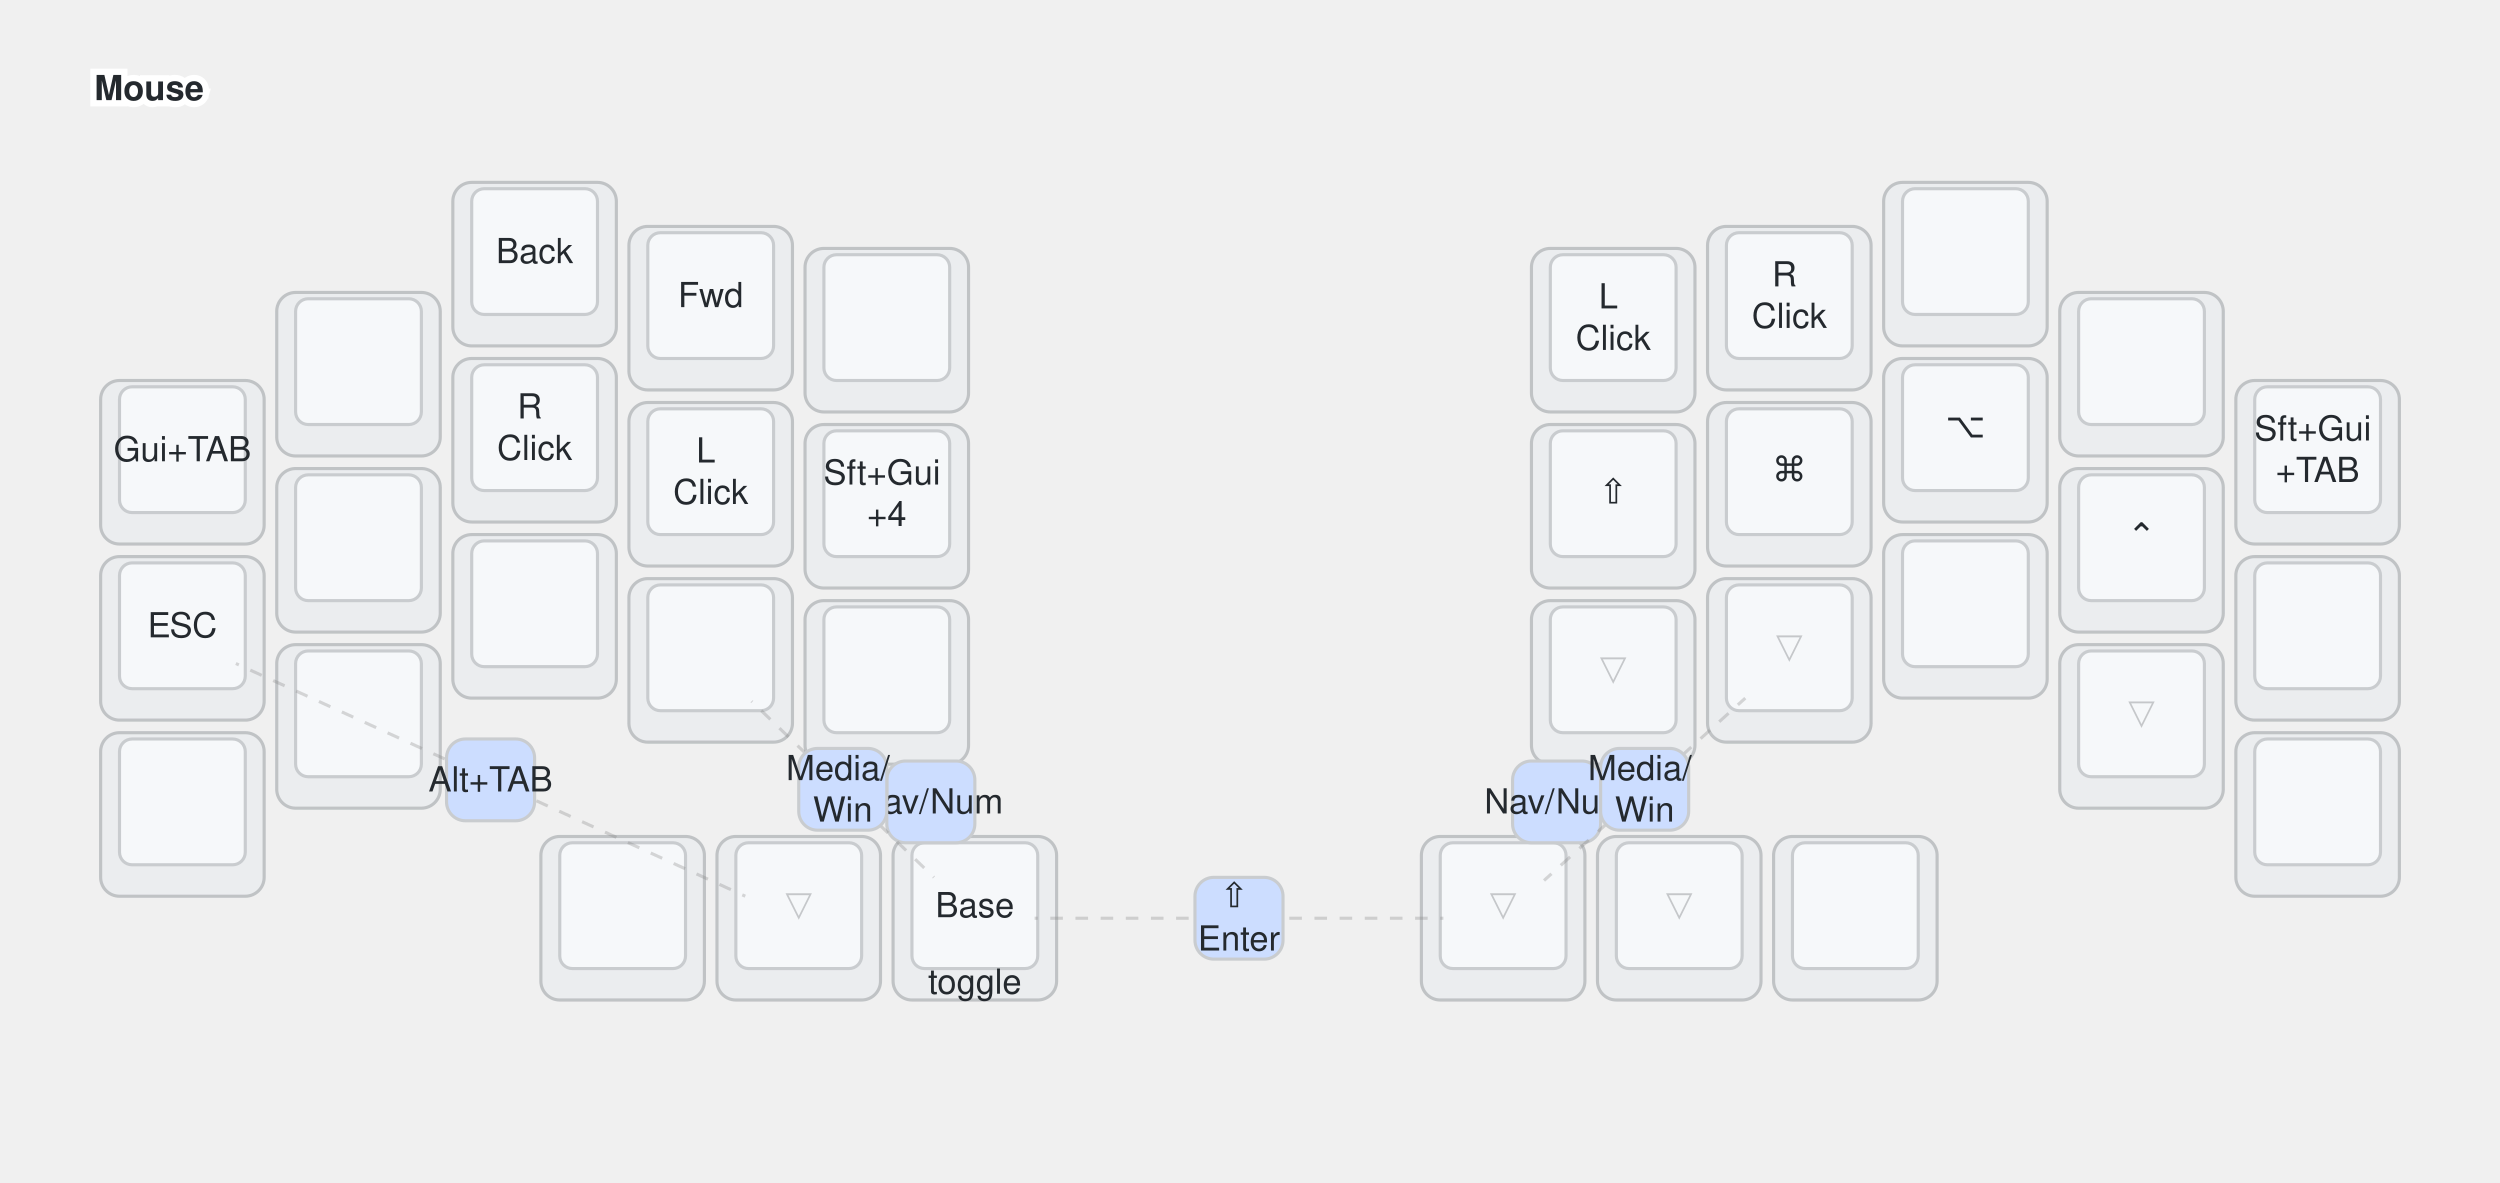
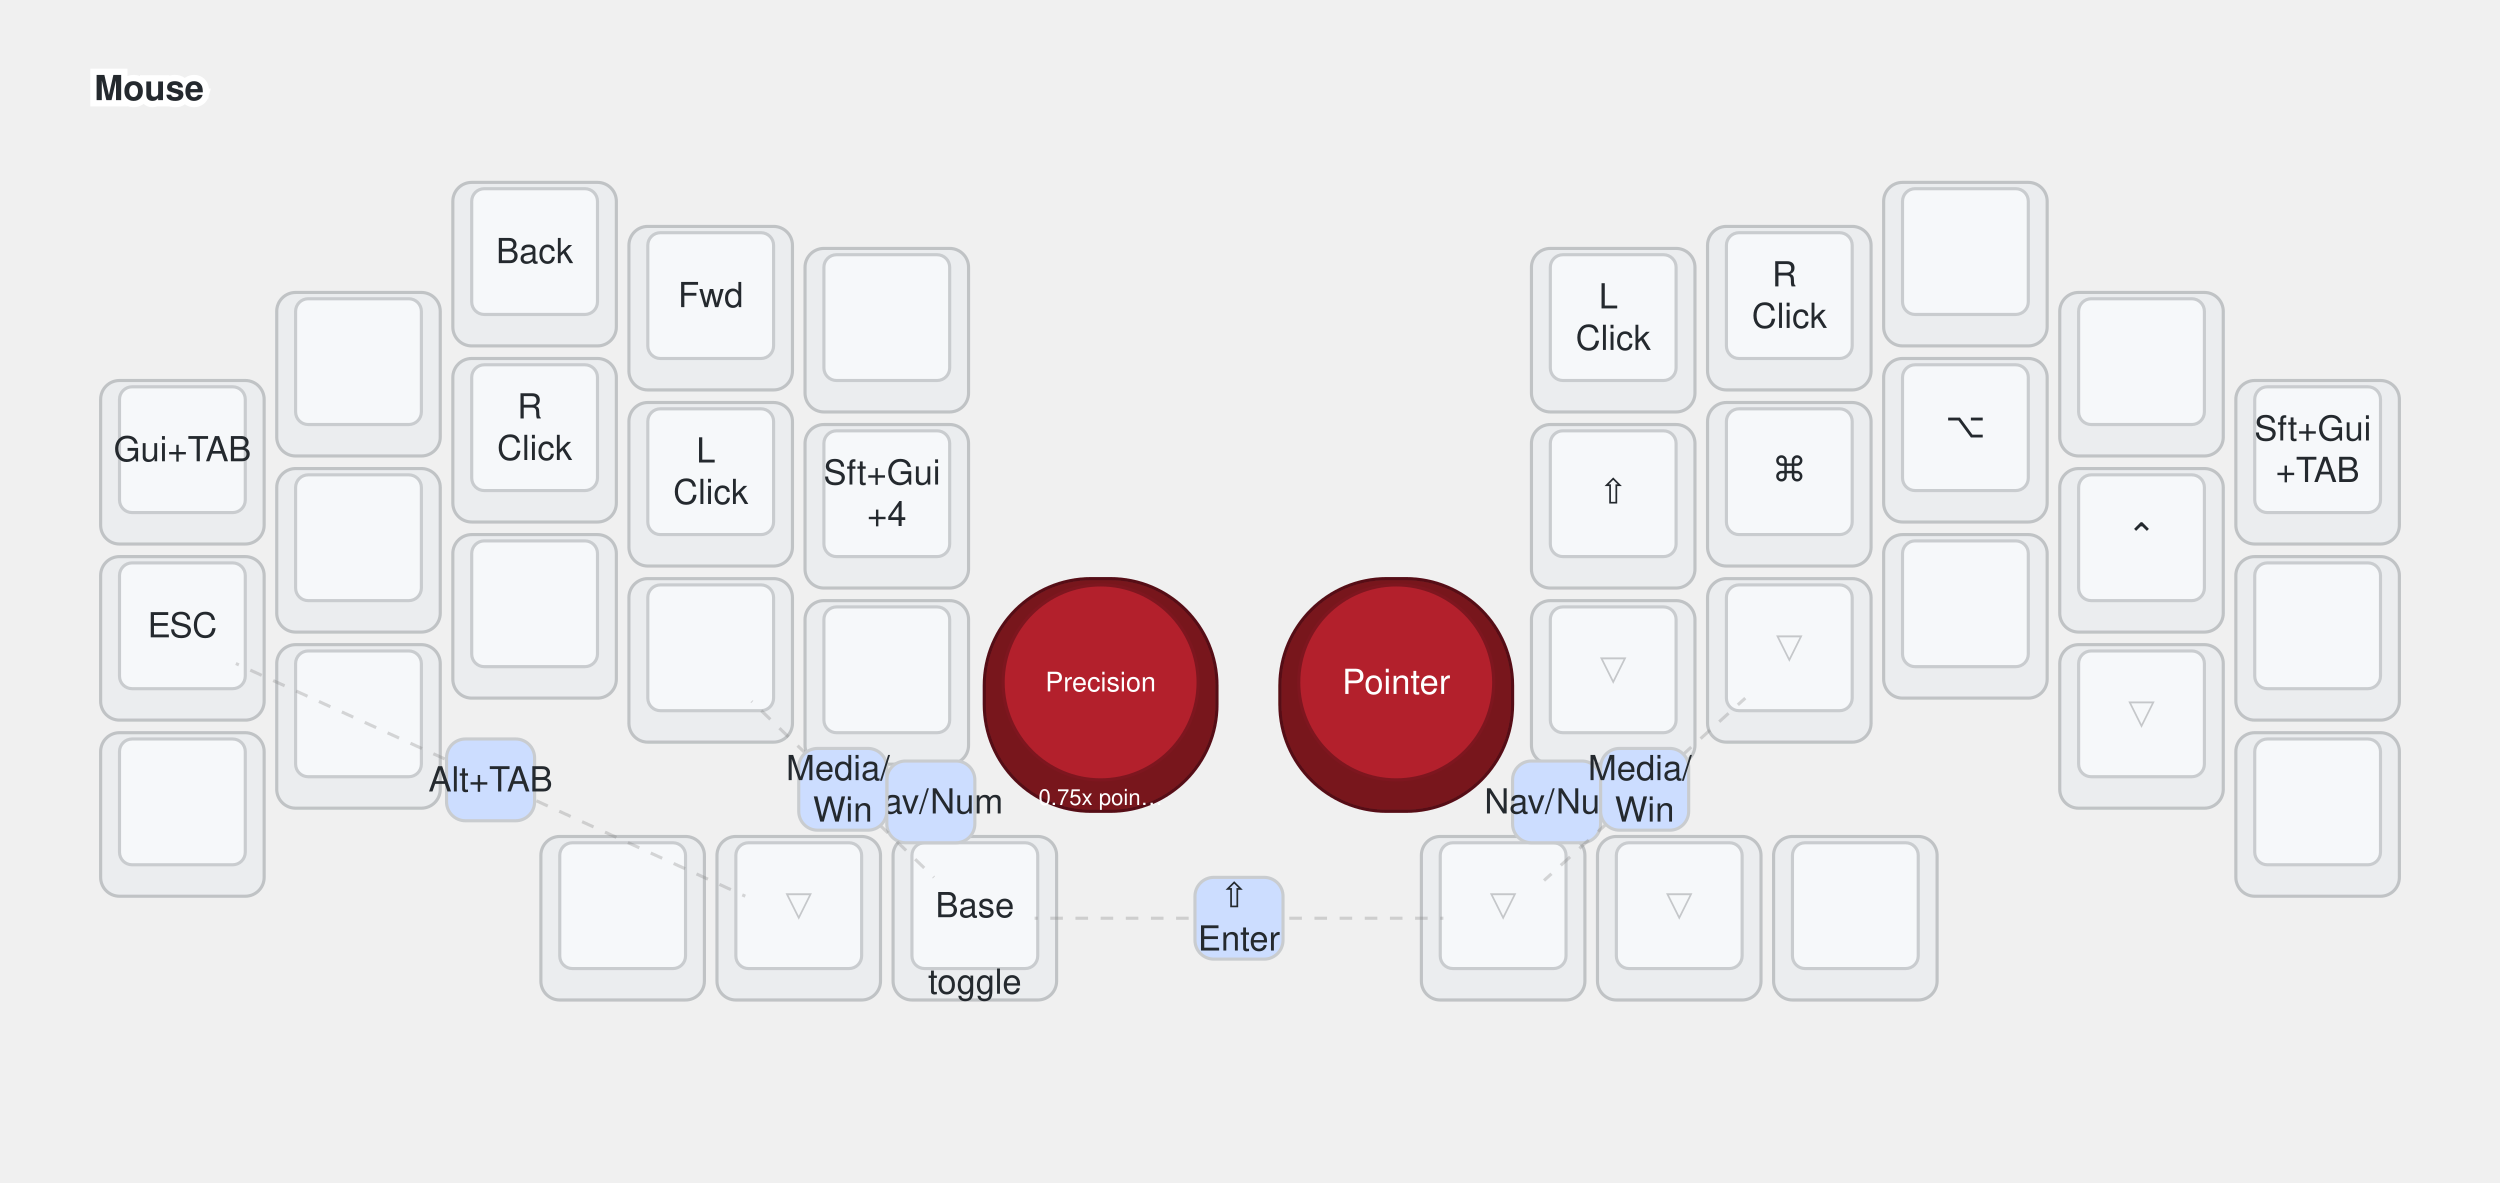
<svg xmlns="http://www.w3.org/2000/svg" width="1590" height="752" viewBox="0 0 795 376" class="keymap">
  <style>/* inherit to force styles through use tags */
svg path {
    fill: inherit;
}

/* font and background color specifications */
svg.keymap {
    font-family: SFMono-Regular,Consolas,Liberation Mono,Menlo,monospace;
    font-size: 14px;
    font-kerning: normal;
    text-rendering: optimizeLegibility;
    fill: #24292e;
}

/* default key styling */
rect.key {
    fill: #f6f8fa;
}

rect.key, rect.combo {
    stroke: #c9cccf;
    stroke-width: 1;
}

/* default key side styling, only used is draw_key_sides is set */
rect.side {
    filter: brightness(90%);
}

/* color accent for combo boxes */
rect.combo, rect.combo-separate {
    fill: #cdf;
}

/* color accent for held keys */
rect.held, rect.combo.held {
    fill: #fdd;
}

/* color accent for ghost (optional) keys */
rect.ghost, rect.combo.ghost {
    stroke-dasharray: 4, 4;
    stroke-width: 2;
}

text {
    text-anchor: middle;
    dominant-baseline: middle;
}

/* styling for layer labels */
text.label {
    font-weight: bold;
    text-anchor: start;
    stroke: white;
    stroke-width: 4;
    paint-order: stroke;
}

/* styling for optional footer */
text.footer {
    text-anchor: end;
    dominant-baseline: auto;
    stroke: white;
    stroke-width: 4;
    paint-order: stroke;
}

/* styling for combo tap, and key non-tap label text */
text.combo, text.hold, text.shifted, text.left, text.right, text.tl, text.tr, text.bl, text.br {
    font-size: 11px;
}

text.hold, text.bl, text.br {
    text-anchor: middle;
    dominant-baseline: auto;
}

text.shifted, text.tl, text.tr {
    text-anchor: middle;
    dominant-baseline: hanging;
}

text.left, text.tl, text.bl {
    text-anchor: start;
}

text.right, text.tr, text.br {
    text-anchor: end;
}

text.layer-activator {
    text-decoration: underline;
}

/* styling for hold/shifted label text in combo box */
text.combo.hold, text.combo.shifted, text.combo.left, text.combo.right {
    font-size: 8px;
}

/* lighter symbol for transparent keys */
text.trans {
    fill: #7b7e81;
}

/* styling for combo dendrons */
path.combo {
    stroke-width: 1;
    stroke: gray;
    fill: none;
}

/* Start Tabler Icons Cleanup */
/* cannot use height/width with glyphs */
.icon-tabler &gt; path {
    fill: inherit;
    stroke: inherit;
    stroke-width: 2;
}
/* hide tabler's default box */
.icon-tabler &gt; path[stroke="none"][fill="none"] {
    visibility: hidden;
}
/* End Tabler Icons Cleanup */

@media (prefers-color-scheme: dark) {
svg.keymap { fill: #d1d6db; }
rect.key { fill: #3f4750; }
rect.key, rect.combo { stroke: #60666c; }
rect.combo, rect.combo-separate { fill: #1f3d7a; }
rect.held, rect.combo.held { fill: #854747; }
text.label, text.footer { stroke: black; }
text.trans { fill: #7e8184; }
path.combo { stroke: #7f7f7f; }

}
svg.keymap {
  font-family: Helvetica Neue, Helvetica, Arial, sans-serif;
  font-size: 11px;
}
path.combo {
  stroke-dasharray: 4, 4;
  stroke-opacity: 0.3;
}
.trans.tap, .ghost.tap {
  opacity: 0.4;
}
+ rect.trackball {
+   rx: 34px;
+   ry: 34px;
+   fill: #b3202c;
+   stroke: #7e161f;
+ }
+ rect.trackball.side {
+   fill: #7e161f;
+   stroke: #5c1017;
+ }
+ text.trackball {
+   fill: #ffffff;
+ }
</style>
  <g transform="translate(30, 0)" class="layer-Mouse">
    <text x="0" y="28" class="label" id="Mouse">Mouse</text>
    <g transform="translate(0, 56)">
      <g transform="translate(28, 91)" class="key keypos-0">
        <rect rx="6" ry="6" x="-26" y="-26" width="52" height="52" class="key side" />
        <rect rx="4" ry="4" x="-20" y="-24" width="40" height="40" class="key" />
        <text x="0" y="-4" class="key tap">Gui+TAB</text>
      </g>
      <g transform="translate(84, 63)" class="key keypos-1">
        <rect rx="6" ry="6" x="-26" y="-26" width="52" height="52" class="key side" />
        <rect rx="4" ry="4" x="-20" y="-24" width="40" height="40" class="key" />
      </g>
      <g transform="translate(140, 28)" class="key keypos-2">
        <rect rx="6" ry="6" x="-26" y="-26" width="52" height="52" class="key side" />
        <rect rx="4" ry="4" x="-20" y="-24" width="40" height="40" class="key" />
        <text x="0" y="-4" class="key tap">Back</text>
      </g>
      <g transform="translate(196, 42)" class="key keypos-3">
        <rect rx="6" ry="6" x="-26" y="-26" width="52" height="52" class="key side" />
        <rect rx="4" ry="4" x="-20" y="-24" width="40" height="40" class="key" />
        <text x="0" y="-4" class="key tap">Fwd</text>
      </g>
      <g transform="translate(252, 49)" class="key keypos-4">
        <rect rx="6" ry="6" x="-26" y="-26" width="52" height="52" class="key side" />
        <rect rx="4" ry="4" x="-20" y="-24" width="40" height="40" class="key" />
      </g>
      <g transform="translate(483, 49)" class="key keypos-5">
        <rect rx="6" ry="6" x="-26" y="-26" width="52" height="52" class="key side" />
        <rect rx="4" ry="4" x="-20" y="-24" width="40" height="40" class="key" />
        <text x="0" y="-4" class="key tap">
          <tspan x="0" dy="-0.6em">L</tspan>
          <tspan x="0" dy="1.2em">Click</tspan>
        </text>
      </g>
      <g transform="translate(539, 42)" class="key keypos-6">
        <rect rx="6" ry="6" x="-26" y="-26" width="52" height="52" class="key side" />
        <rect rx="4" ry="4" x="-20" y="-24" width="40" height="40" class="key" />
        <text x="0" y="-4" class="key tap">
          <tspan x="0" dy="-0.6em">R</tspan>
          <tspan x="0" dy="1.2em">Click</tspan>
        </text>
      </g>
      <g transform="translate(595, 28)" class="key keypos-7">
        <rect rx="6" ry="6" x="-26" y="-26" width="52" height="52" class="key side" />
        <rect rx="4" ry="4" x="-20" y="-24" width="40" height="40" class="key" />
      </g>
      <g transform="translate(651, 63)" class="key keypos-8">
        <rect rx="6" ry="6" x="-26" y="-26" width="52" height="52" class="key side" />
        <rect rx="4" ry="4" x="-20" y="-24" width="40" height="40" class="key" />
      </g>
      <g transform="translate(707, 91)" class="key keypos-9">
        <rect rx="6" ry="6" x="-26" y="-26" width="52" height="52" class="key side" />
        <rect rx="4" ry="4" x="-20" y="-24" width="40" height="40" class="key" />
        <text x="0" y="-4" class="key tap">
          <tspan x="0" dy="-0.6em">Sft+Gui</tspan>
          <tspan x="0" dy="1.2em">+TAB</tspan>
        </text>
      </g>
      <g transform="translate(28, 147)" class="key keypos-10">
        <rect rx="6" ry="6" x="-26" y="-26" width="52" height="52" class="key side" />
        <rect rx="4" ry="4" x="-20" y="-24" width="40" height="40" class="key" />
        <text x="0" y="-4" class="key tap">ESC</text>
      </g>
      <g transform="translate(84, 119)" class="key keypos-11">
        <rect rx="6" ry="6" x="-26" y="-26" width="52" height="52" class="key side" />
        <rect rx="4" ry="4" x="-20" y="-24" width="40" height="40" class="key" />
      </g>
      <g transform="translate(140, 84)" class="key keypos-12">
        <rect rx="6" ry="6" x="-26" y="-26" width="52" height="52" class="key side" />
        <rect rx="4" ry="4" x="-20" y="-24" width="40" height="40" class="key" />
        <text x="0" y="-4" class="key tap">
          <tspan x="0" dy="-0.6em">R</tspan>
          <tspan x="0" dy="1.2em">Click</tspan>
        </text>
      </g>
      <g transform="translate(196, 98)" class="key keypos-13">
        <rect rx="6" ry="6" x="-26" y="-26" width="52" height="52" class="key side" />
        <rect rx="4" ry="4" x="-20" y="-24" width="40" height="40" class="key" />
        <text x="0" y="-4" class="key tap">
          <tspan x="0" dy="-0.6em">L</tspan>
          <tspan x="0" dy="1.2em">Click</tspan>
        </text>
      </g>
      <g transform="translate(252, 105)" class="key keypos-14">
        <rect rx="6" ry="6" x="-26" y="-26" width="52" height="52" class="key side" />
        <rect rx="4" ry="4" x="-20" y="-24" width="40" height="40" class="key" />
        <text x="0" y="-4" class="key tap">
          <tspan x="0" dy="-0.6em">Sft+Gui</tspan>
          <tspan x="0" dy="1.2em">+4</tspan>
        </text>
      </g>
      <g transform="translate(483, 105)" class="key keypos-15">
        <rect rx="6" ry="6" x="-26" y="-26" width="52" height="52" class="key side" />
        <rect rx="4" ry="4" x="-20" y="-24" width="40" height="40" class="key" />
        <text x="0" y="-4" class="key tap">⇧</text>
      </g>
      <g transform="translate(539, 98)" class="key keypos-16">
        <rect rx="6" ry="6" x="-26" y="-26" width="52" height="52" class="key side" />
        <rect rx="4" ry="4" x="-20" y="-24" width="40" height="40" class="key" />
        <text x="0" y="-4" class="key tap">⌘</text>
      </g>
      <g transform="translate(595, 84)" class="key keypos-17">
        <rect rx="6" ry="6" x="-26" y="-26" width="52" height="52" class="key side" />
        <rect rx="4" ry="4" x="-20" y="-24" width="40" height="40" class="key" />
        <text x="0" y="-4" class="key tap">⌥</text>
      </g>
      <g transform="translate(651, 119)" class="key keypos-18">
        <rect rx="6" ry="6" x="-26" y="-26" width="52" height="52" class="key side" />
        <rect rx="4" ry="4" x="-20" y="-24" width="40" height="40" class="key" />
        <text x="0" y="-4" class="key tap">⌃</text>
      </g>
      <g transform="translate(707, 147)" class="key keypos-19">
        <rect rx="6" ry="6" x="-26" y="-26" width="52" height="52" class="key side" />
        <rect rx="4" ry="4" x="-20" y="-24" width="40" height="40" class="key" />
      </g>
      <g transform="translate(28, 203)" class="key keypos-20">
        <rect rx="6" ry="6" x="-26" y="-26" width="52" height="52" class="key side" />
        <rect rx="4" ry="4" x="-20" y="-24" width="40" height="40" class="key" />
      </g>
      <g transform="translate(84, 175)" class="key keypos-21">
        <rect rx="6" ry="6" x="-26" y="-26" width="52" height="52" class="key side" />
        <rect rx="4" ry="4" x="-20" y="-24" width="40" height="40" class="key" />
      </g>
      <g transform="translate(140, 140)" class="key keypos-22">
        <rect rx="6" ry="6" x="-26" y="-26" width="52" height="52" class="key side" />
        <rect rx="4" ry="4" x="-20" y="-24" width="40" height="40" class="key" />
      </g>
      <g transform="translate(196, 154)" class="key keypos-23">
        <rect rx="6" ry="6" x="-26" y="-26" width="52" height="52" class="key side" />
        <rect rx="4" ry="4" x="-20" y="-24" width="40" height="40" class="key" />
      </g>
      <g transform="translate(252, 161)" class="key keypos-24">
        <rect rx="6" ry="6" x="-26" y="-26" width="52" height="52" class="key side" />
        <rect rx="4" ry="4" x="-20" y="-24" width="40" height="40" class="key" />
      </g>
      <g transform="translate(483, 161)" class="key trans keypos-25">
        <rect rx="6" ry="6" x="-26" y="-26" width="52" height="52" class="key trans side" />
        <rect rx="4" ry="4" x="-20" y="-24" width="40" height="40" class="key trans" />
        <text x="0" y="-4" class="key trans tap">▽</text>
      </g>
      <g transform="translate(539, 154)" class="key trans keypos-26">
        <rect rx="6" ry="6" x="-26" y="-26" width="52" height="52" class="key trans side" />
        <rect rx="4" ry="4" x="-20" y="-24" width="40" height="40" class="key trans" />
        <text x="0" y="-4" class="key trans tap">▽</text>
      </g>
      <g transform="translate(595, 140)" class="key keypos-27">
        <rect rx="6" ry="6" x="-26" y="-26" width="52" height="52" class="key side" />
        <rect rx="4" ry="4" x="-20" y="-24" width="40" height="40" class="key" />
      </g>
      <g transform="translate(651, 175)" class="key trans keypos-28">
        <rect rx="6" ry="6" x="-26" y="-26" width="52" height="52" class="key trans side" />
        <rect rx="4" ry="4" x="-20" y="-24" width="40" height="40" class="key trans" />
        <text x="0" y="-4" class="key trans tap">▽</text>
      </g>
      <g transform="translate(707, 203)" class="key keypos-29">
        <rect rx="6" ry="6" x="-26" y="-26" width="52" height="52" class="key side" />
        <rect rx="4" ry="4" x="-20" y="-24" width="40" height="40" class="key" />
      </g>
      <g transform="translate(168, 236)" class="key keypos-30">
        <rect rx="6" ry="6" x="-26" y="-26" width="52" height="52" class="key side" />
        <rect rx="4" ry="4" x="-20" y="-24" width="40" height="40" class="key" />
      </g>
      <g transform="translate(224, 236)" class="key trans keypos-31">
        <rect rx="6" ry="6" x="-26" y="-26" width="52" height="52" class="key trans side" />
        <rect rx="4" ry="4" x="-20" y="-24" width="40" height="40" class="key trans" />
        <text x="0" y="-4" class="key trans tap">▽</text>
      </g>
      <g transform="translate(280, 236)" class="key keypos-32">
        <rect rx="6" ry="6" x="-26" y="-26" width="52" height="52" class="key side" />
        <rect rx="4" ry="4" x="-20" y="-24" width="40" height="40" class="key" />
        <text x="0" y="-4" class="key tap">Base</text>
        <text x="0" y="24" class="key hold">toggle</text>
      </g>
      <g transform="translate(448, 236)" class="key trans keypos-33">
        <rect rx="6" ry="6" x="-26" y="-26" width="52" height="52" class="key trans side" />
        <rect rx="4" ry="4" x="-20" y="-24" width="40" height="40" class="key trans" />
        <text x="0" y="-4" class="key trans tap">▽</text>
      </g>
      <g transform="translate(504, 236)" class="key trans keypos-34">
        <rect rx="6" ry="6" x="-26" y="-26" width="52" height="52" class="key trans side" />
        <rect rx="4" ry="4" x="-20" y="-24" width="40" height="40" class="key trans" />
        <text x="0" y="-4" class="key trans tap">▽</text>
      </g>
      <g transform="translate(560, 236)" class="key keypos-35">
        <rect rx="6" ry="6" x="-26" y="-26" width="52" height="52" class="key side" />
        <rect rx="4" ry="4" x="-20" y="-24" width="40" height="40" class="key" />
+       </g>
+       <g transform="translate(320, 165)" class="key trackball keypos-36">
+         <rect rx="6" ry="6" x="-37" y="-37" width="74" height="74" class="key trackball side" />
+         <rect rx="4" ry="4" x="-31" y="-35" width="62" height="62" class="key trackball" />
+         <text x="0" y="-4" class="key trackball tap">
+           <tspan style="font-size: 78%">Precision</tspan>
+         </text>
+         <text x="0" y="35" class="key trackball hold">
+           <tspan style="font-size: 64%">0.75x poin…</tspan>
+         </text>
+       </g>
+       <g transform="translate(414, 165)" class="key trackball keypos-37">
+         <rect rx="6" ry="6" x="-37" y="-37" width="74" height="74" class="key trackball side" />
+         <rect rx="4" ry="4" x="-31" y="-35" width="62" height="62" class="key trackball" />
+         <text x="0" y="-4" class="key trackball tap">Pointer</text>
      </g>
      <g class="combo combopos-0">
        <rect rx="6" ry="6" x="252" y="186" width="28" height="26" class="combo" />
        <text x="266" y="199" class="combo tap">Nav/Num</text>
      </g>
      <g class="combo combopos-1">
        <path d="M238,195 l-29,-28" class="combo" />
        <path d="M238,195 l29,28" class="combo" />
        <rect rx="6" ry="6" x="224" y="182" width="28" height="26" class="combo" />
        <text x="238" y="195" class="combo tap">
          <tspan x="238" dy="-0.6em">Media/</tspan>
          <tspan x="238" dy="1.2em">Win</tspan>
        </text>
      </g>
      <g class="combo combopos-2">
        <rect rx="6" ry="6" x="451" y="186" width="28" height="26" class="combo" />
        <text x="465" y="199" class="combo tap">Nav/Num</text>
      </g>
      <g class="combo combopos-3">
        <path d="M493,195 l32,-29" class="combo" />
        <path d="M493,195 l-32,29" class="combo" />
        <rect rx="6" ry="6" x="479" y="182" width="28" height="26" class="combo" />
        <text x="493" y="195" class="combo tap">
          <tspan x="493" dy="-0.6em">Media/</tspan>
          <tspan x="493" dy="1.2em">Win</tspan>
        </text>
      </g>
      <g class="combo combopos-4">
        <path d="M364,236 l-65,0" class="combo" />
        <path d="M364,236 l65,0" class="combo" />
        <rect rx="6" ry="6" x="350" y="223" width="28" height="26" class="combo" />
        <text x="364" y="236" class="combo tap">
          <tspan x="364" dy="-0.6em">⇧</tspan>
          <tspan x="364" dy="1.2em">Enter</tspan>
        </text>
      </g>
      <g class="combo combopos-5">
        <path d="M126,192 l81,37" class="combo" />
        <path d="M126,192 l-81,-37" class="combo" />
        <rect rx="6" ry="6" x="112" y="179" width="28" height="26" class="combo" />
        <text x="126" y="192" class="combo tap">Alt+TAB</text>
      </g>
    </g>
  </g>
</svg>
